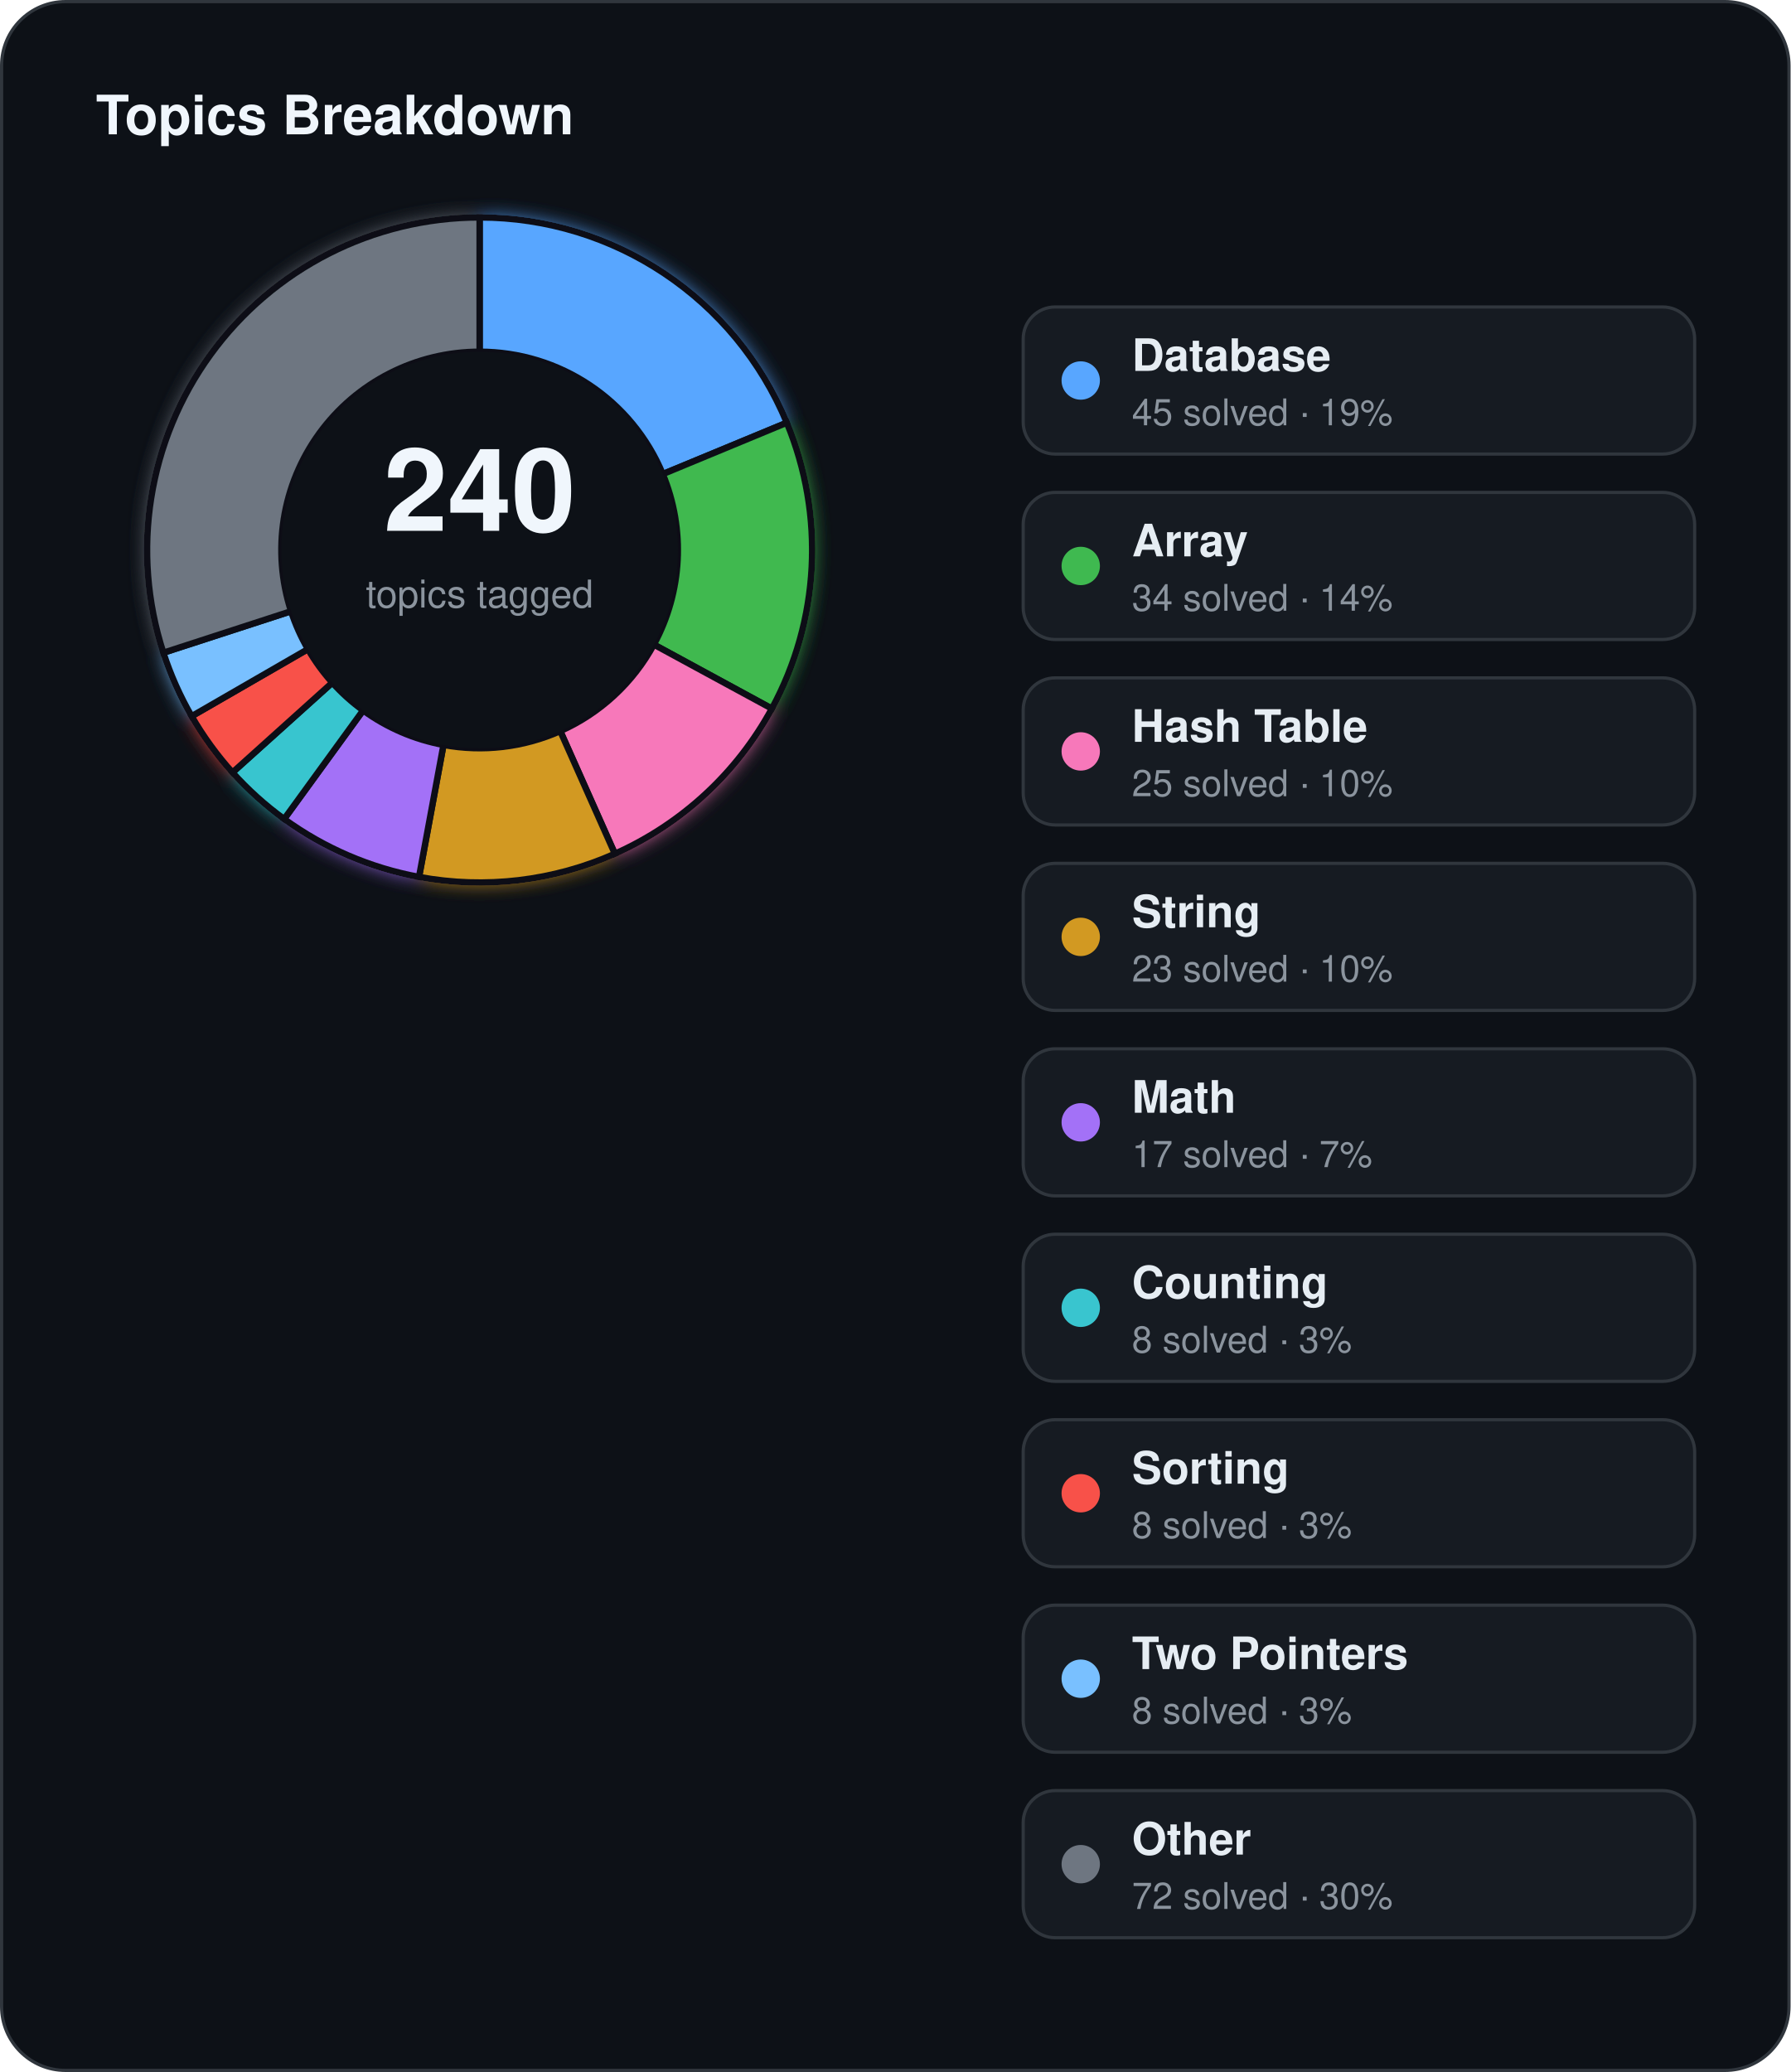
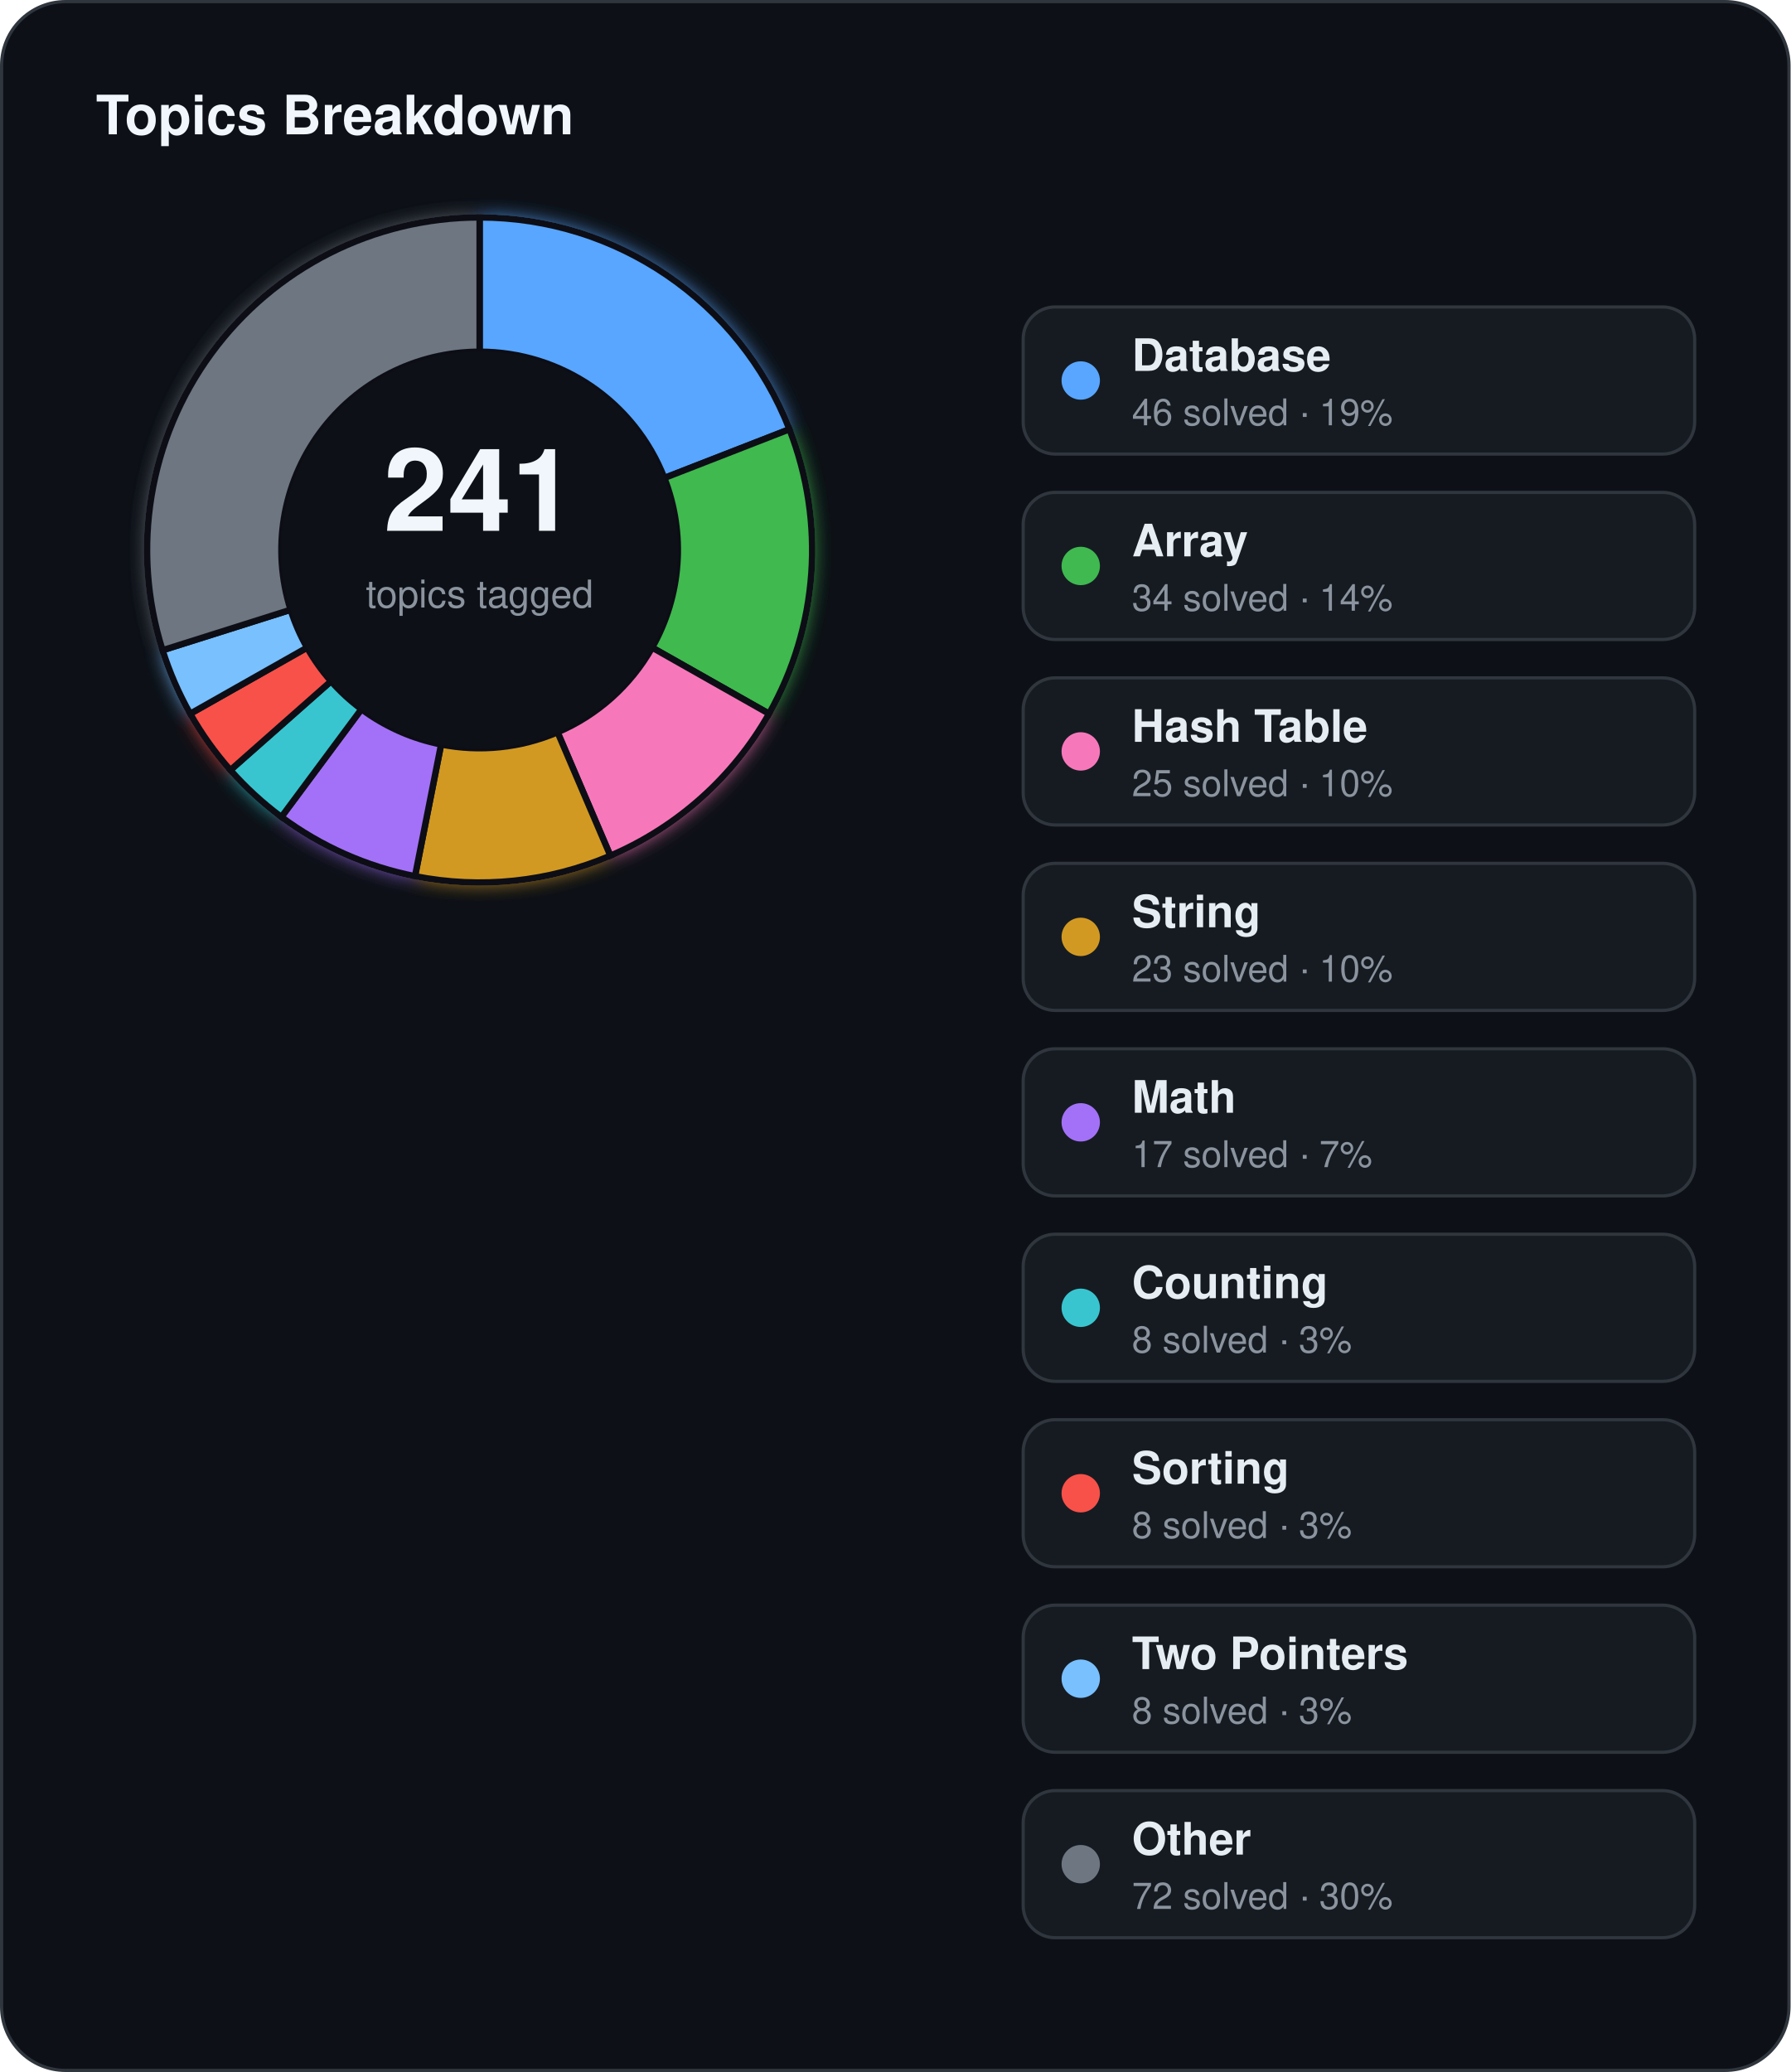
<svg xmlns="http://www.w3.org/2000/svg" width="560" height="648" viewBox="0 0 560 648">
  <defs>
    <filter id="topics-glow" x="-60%" y="-60%" width="220%" height="220%">
      <feGaussianBlur stdDeviation="3" result="blur" />
      <feMerge>
        <feMergeNode in="blur" />
        <feMergeNode in="SourceGraphic" />
      </feMerge>
    </filter>
  </defs>
  <rect x="0.5" y="0.5" width="559" height="647" rx="20" fill="#0d1117" stroke="#30363d" stroke-width="1" />
  <text x="30" y="42" fill="#f0f6fc" font-family="Segoe UI, Helvetica, Arial, sans-serif" font-size="17" font-weight="700">Topics Breakdown</text>
  <g filter="url(#topics-glow)">
-     <path d="M 150.00,68.00 A 104,104 0 0 1 246.08,132.20 L 207.28,148.27 A 62,62 0 0 0 150.00,110.00 Z" fill="#58a6ff" stroke="#0d1117" stroke-width="2" />
-     <path d="M 246.08,132.20 A 104,104 0 0 1 241.40,221.62 L 204.49,201.58 A 62,62 0 0 0 207.28,148.27 Z" fill="#3fb950" stroke="#0d1117" stroke-width="2" />
-     <path d="M 241.40,221.62 A 104,104 0 0 1 192.30,267.01 L 175.22,228.64 A 62,62 0 0 0 204.49,201.58 Z" fill="#f778ba" stroke="#0d1117" stroke-width="2" />
-     <path d="M 192.30,267.01 A 104,104 0 0 1 131.05,274.26 L 138.70,232.96 A 62,62 0 0 0 175.22,228.64 Z" fill="#d29922" stroke="#0d1117" stroke-width="2" />
-     <path d="M 131.05,274.26 A 104,104 0 0 1 88.87,256.14 L 113.56,222.16 A 62,62 0 0 0 138.70,232.96 Z" fill="#a371f7" stroke="#0d1117" stroke-width="2" />
-     <path d="M 88.87,256.14 A 104,104 0 0 1 72.71,241.59 L 103.93,213.49 A 62,62 0 0 0 113.56,222.16 Z" fill="#39c5cf" stroke="#0d1117" stroke-width="2" />
-     <path d="M 72.71,241.59 A 104,104 0 0 1 59.93,224.00 L 96.31,203.00 A 62,62 0 0 0 103.93,213.49 Z" fill="#f85149" stroke="#0d1117" stroke-width="2" />
-     <path d="M 59.93,224.00 A 104,104 0 0 1 51.09,204.14 L 91.03,191.16 A 62,62 0 0 0 96.31,203.00 Z" fill="#79c0ff" stroke="#0d1117" stroke-width="2" />
-     <path d="M 51.09,204.14 A 104,104 0 0 1 150.00,68.00 L 150.00,110.00 A 62,62 0 0 0 91.03,191.16 Z" fill="#6e7681" stroke="#0d1117" stroke-width="2" />
+     <path d="M 150.00,68.00 A 104,104 0 0 1 246.90,134.25 L 207.77,149.49 A 62,62 0 0 0 150.00,110.00 Z" fill="#58a6ff" stroke="#0d1117" stroke-width="2" />
+     <path d="M 246.90,134.25 A 104,104 0 0 1 240.52,223.22 L 203.96,202.53 A 62,62 0 0 0 207.77,149.49 Z" fill="#3fb950" stroke="#0d1117" stroke-width="2" />
+     <path d="M 240.52,223.22 A 104,104 0 0 1 190.89,267.62 L 174.38,229.01 A 62,62 0 0 0 203.96,202.53 Z" fill="#f778ba" stroke="#0d1117" stroke-width="2" />
+     <path d="M 190.89,267.62 A 104,104 0 0 1 129.79,274.02 L 137.95,232.82 A 62,62 0 0 0 174.38,229.01 Z" fill="#d29922" stroke="#0d1117" stroke-width="2" />
+     <path d="M 129.79,274.02 A 104,104 0 0 1 88.00,255.50 L 113.04,221.78 A 62,62 0 0 0 137.95,232.82 Z" fill="#a371f7" stroke="#0d1117" stroke-width="2" />
+     <path d="M 88.00,255.50 A 104,104 0 0 1 72.05,240.85 L 103.53,213.04 A 62,62 0 0 0 113.04,221.78 Z" fill="#39c5cf" stroke="#0d1117" stroke-width="2" />
+     <path d="M 72.05,240.85 A 104,104 0 0 1 59.48,223.22 L 96.04,202.53 A 62,62 0 0 0 103.53,213.04 Z" fill="#f85149" stroke="#0d1117" stroke-width="2" />
+     <path d="M 59.48,223.22 A 104,104 0 0 1 50.84,203.36 L 90.89,190.70 A 62,62 0 0 0 96.04,202.53 Z" fill="#79c0ff" stroke="#0d1117" stroke-width="2" />
+     <path d="M 50.84,203.36 A 104,104 0 0 1 150.00,68.00 L 150.00,110.00 A 62,62 0 0 0 90.89,190.70 Z" fill="#6e7681" stroke="#0d1117" stroke-width="2" />
  </g>
  <circle cx="150" cy="172" r="62" fill="#0d1117" />
-   <text x="150" y="166" text-anchor="middle" fill="#f0f6fc" font-family="Segoe UI, Helvetica, Arial, sans-serif" font-size="36" font-weight="700">240</text>
+   <text x="150" y="166" text-anchor="middle" fill="#f0f6fc" font-family="Segoe UI, Helvetica, Arial, sans-serif" font-size="36" font-weight="700">241</text>
  <text x="150" y="190" text-anchor="middle" fill="#8b949e" font-family="Segoe UI, Helvetica, Arial, sans-serif" font-size="12">topics tagged</text>
  <rect x="320" y="96" width="210" height="46" rx="10" fill="#161b22" stroke="#30363d" stroke-width="1" />
  <circle cx="338" cy="119" r="6" fill="#58a6ff" />
  <text x="354" y="116" fill="#e6edf3" font-family="Segoe UI, Helvetica, Arial, sans-serif" font-size="14" font-weight="600">Database</text>
-   <text x="354" y="133" fill="#8b949e" font-family="Segoe UI, Helvetica, Arial, sans-serif" font-size="11.5">45 solved · 19%</text>
+   <text x="354" y="133" fill="#8b949e" font-family="Segoe UI, Helvetica, Arial, sans-serif" font-size="11.5">46 solved · 19%</text>
  <rect x="320" y="154" width="210" height="46" rx="10" fill="#161b22" stroke="#30363d" stroke-width="1" />
  <circle cx="338" cy="177" r="6" fill="#3fb950" />
  <text x="354" y="174" fill="#e6edf3" font-family="Segoe UI, Helvetica, Arial, sans-serif" font-size="14" font-weight="600">Array</text>
  <text x="354" y="191" fill="#8b949e" font-family="Segoe UI, Helvetica, Arial, sans-serif" font-size="11.5">34 solved · 14%</text>
  <rect x="320" y="212" width="210" height="46" rx="10" fill="#161b22" stroke="#30363d" stroke-width="1" />
  <circle cx="338" cy="235" r="6" fill="#f778ba" />
  <text x="354" y="232" fill="#e6edf3" font-family="Segoe UI, Helvetica, Arial, sans-serif" font-size="14" font-weight="600">Hash Table</text>
  <text x="354" y="249" fill="#8b949e" font-family="Segoe UI, Helvetica, Arial, sans-serif" font-size="11.5">25 solved · 10%</text>
  <rect x="320" y="270" width="210" height="46" rx="10" fill="#161b22" stroke="#30363d" stroke-width="1" />
  <circle cx="338" cy="293" r="6" fill="#d29922" />
  <text x="354" y="290" fill="#e6edf3" font-family="Segoe UI, Helvetica, Arial, sans-serif" font-size="14" font-weight="600">String</text>
  <text x="354" y="307" fill="#8b949e" font-family="Segoe UI, Helvetica, Arial, sans-serif" font-size="11.5">23 solved · 10%</text>
  <rect x="320" y="328" width="210" height="46" rx="10" fill="#161b22" stroke="#30363d" stroke-width="1" />
  <circle cx="338" cy="351" r="6" fill="#a371f7" />
  <text x="354" y="348" fill="#e6edf3" font-family="Segoe UI, Helvetica, Arial, sans-serif" font-size="14" font-weight="600">Math</text>
  <text x="354" y="365" fill="#8b949e" font-family="Segoe UI, Helvetica, Arial, sans-serif" font-size="11.5">17 solved · 7%</text>
  <rect x="320" y="386" width="210" height="46" rx="10" fill="#161b22" stroke="#30363d" stroke-width="1" />
  <circle cx="338" cy="409" r="6" fill="#39c5cf" />
  <text x="354" y="406" fill="#e6edf3" font-family="Segoe UI, Helvetica, Arial, sans-serif" font-size="14" font-weight="600">Counting</text>
  <text x="354" y="423" fill="#8b949e" font-family="Segoe UI, Helvetica, Arial, sans-serif" font-size="11.5">8 solved · 3%</text>
  <rect x="320" y="444" width="210" height="46" rx="10" fill="#161b22" stroke="#30363d" stroke-width="1" />
  <circle cx="338" cy="467" r="6" fill="#f85149" />
  <text x="354" y="464" fill="#e6edf3" font-family="Segoe UI, Helvetica, Arial, sans-serif" font-size="14" font-weight="600">Sorting</text>
  <text x="354" y="481" fill="#8b949e" font-family="Segoe UI, Helvetica, Arial, sans-serif" font-size="11.5">8 solved · 3%</text>
  <rect x="320" y="502" width="210" height="46" rx="10" fill="#161b22" stroke="#30363d" stroke-width="1" />
  <circle cx="338" cy="525" r="6" fill="#79c0ff" />
  <text x="354" y="522" fill="#e6edf3" font-family="Segoe UI, Helvetica, Arial, sans-serif" font-size="14" font-weight="600">Two Pointers</text>
  <text x="354" y="539" fill="#8b949e" font-family="Segoe UI, Helvetica, Arial, sans-serif" font-size="11.5">8 solved · 3%</text>
  <rect x="320" y="560" width="210" height="46" rx="10" fill="#161b22" stroke="#30363d" stroke-width="1" />
  <circle cx="338" cy="583" r="6" fill="#6e7681" />
  <text x="354" y="580" fill="#e6edf3" font-family="Segoe UI, Helvetica, Arial, sans-serif" font-size="14" font-weight="600">Other</text>
  <text x="354" y="597" fill="#8b949e" font-family="Segoe UI, Helvetica, Arial, sans-serif" font-size="11.5">72 solved · 30%</text>
</svg>
